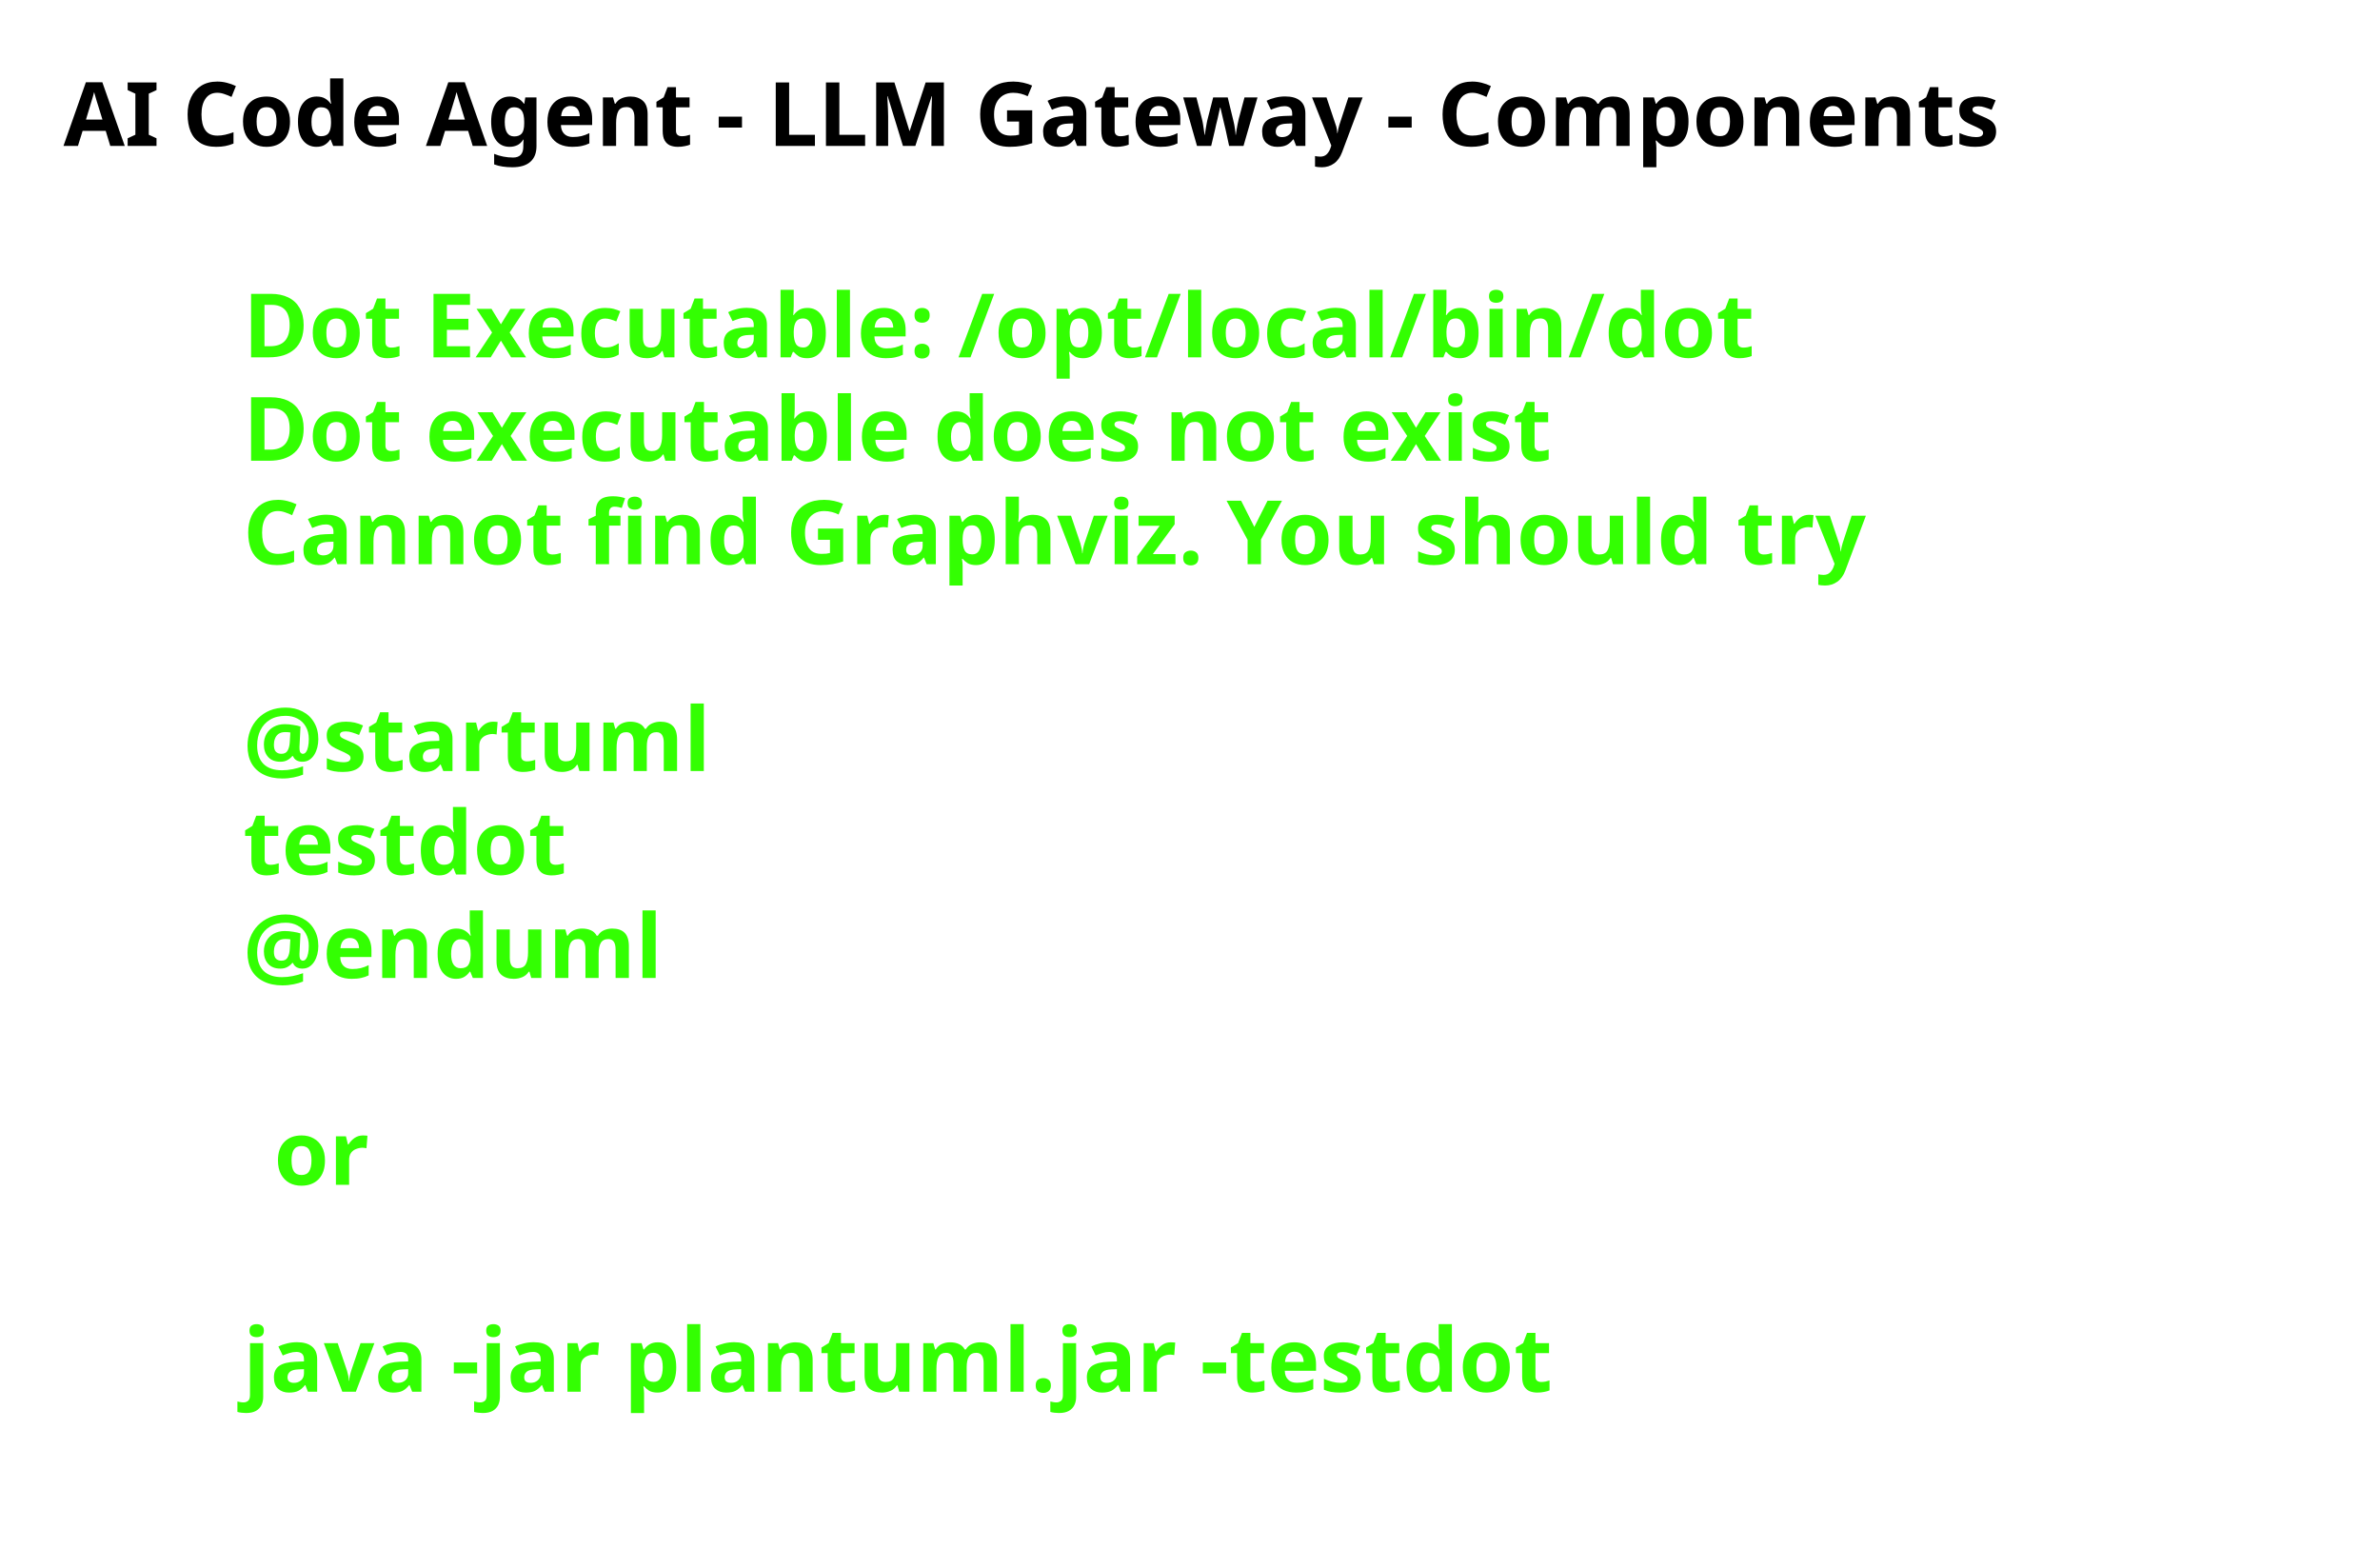
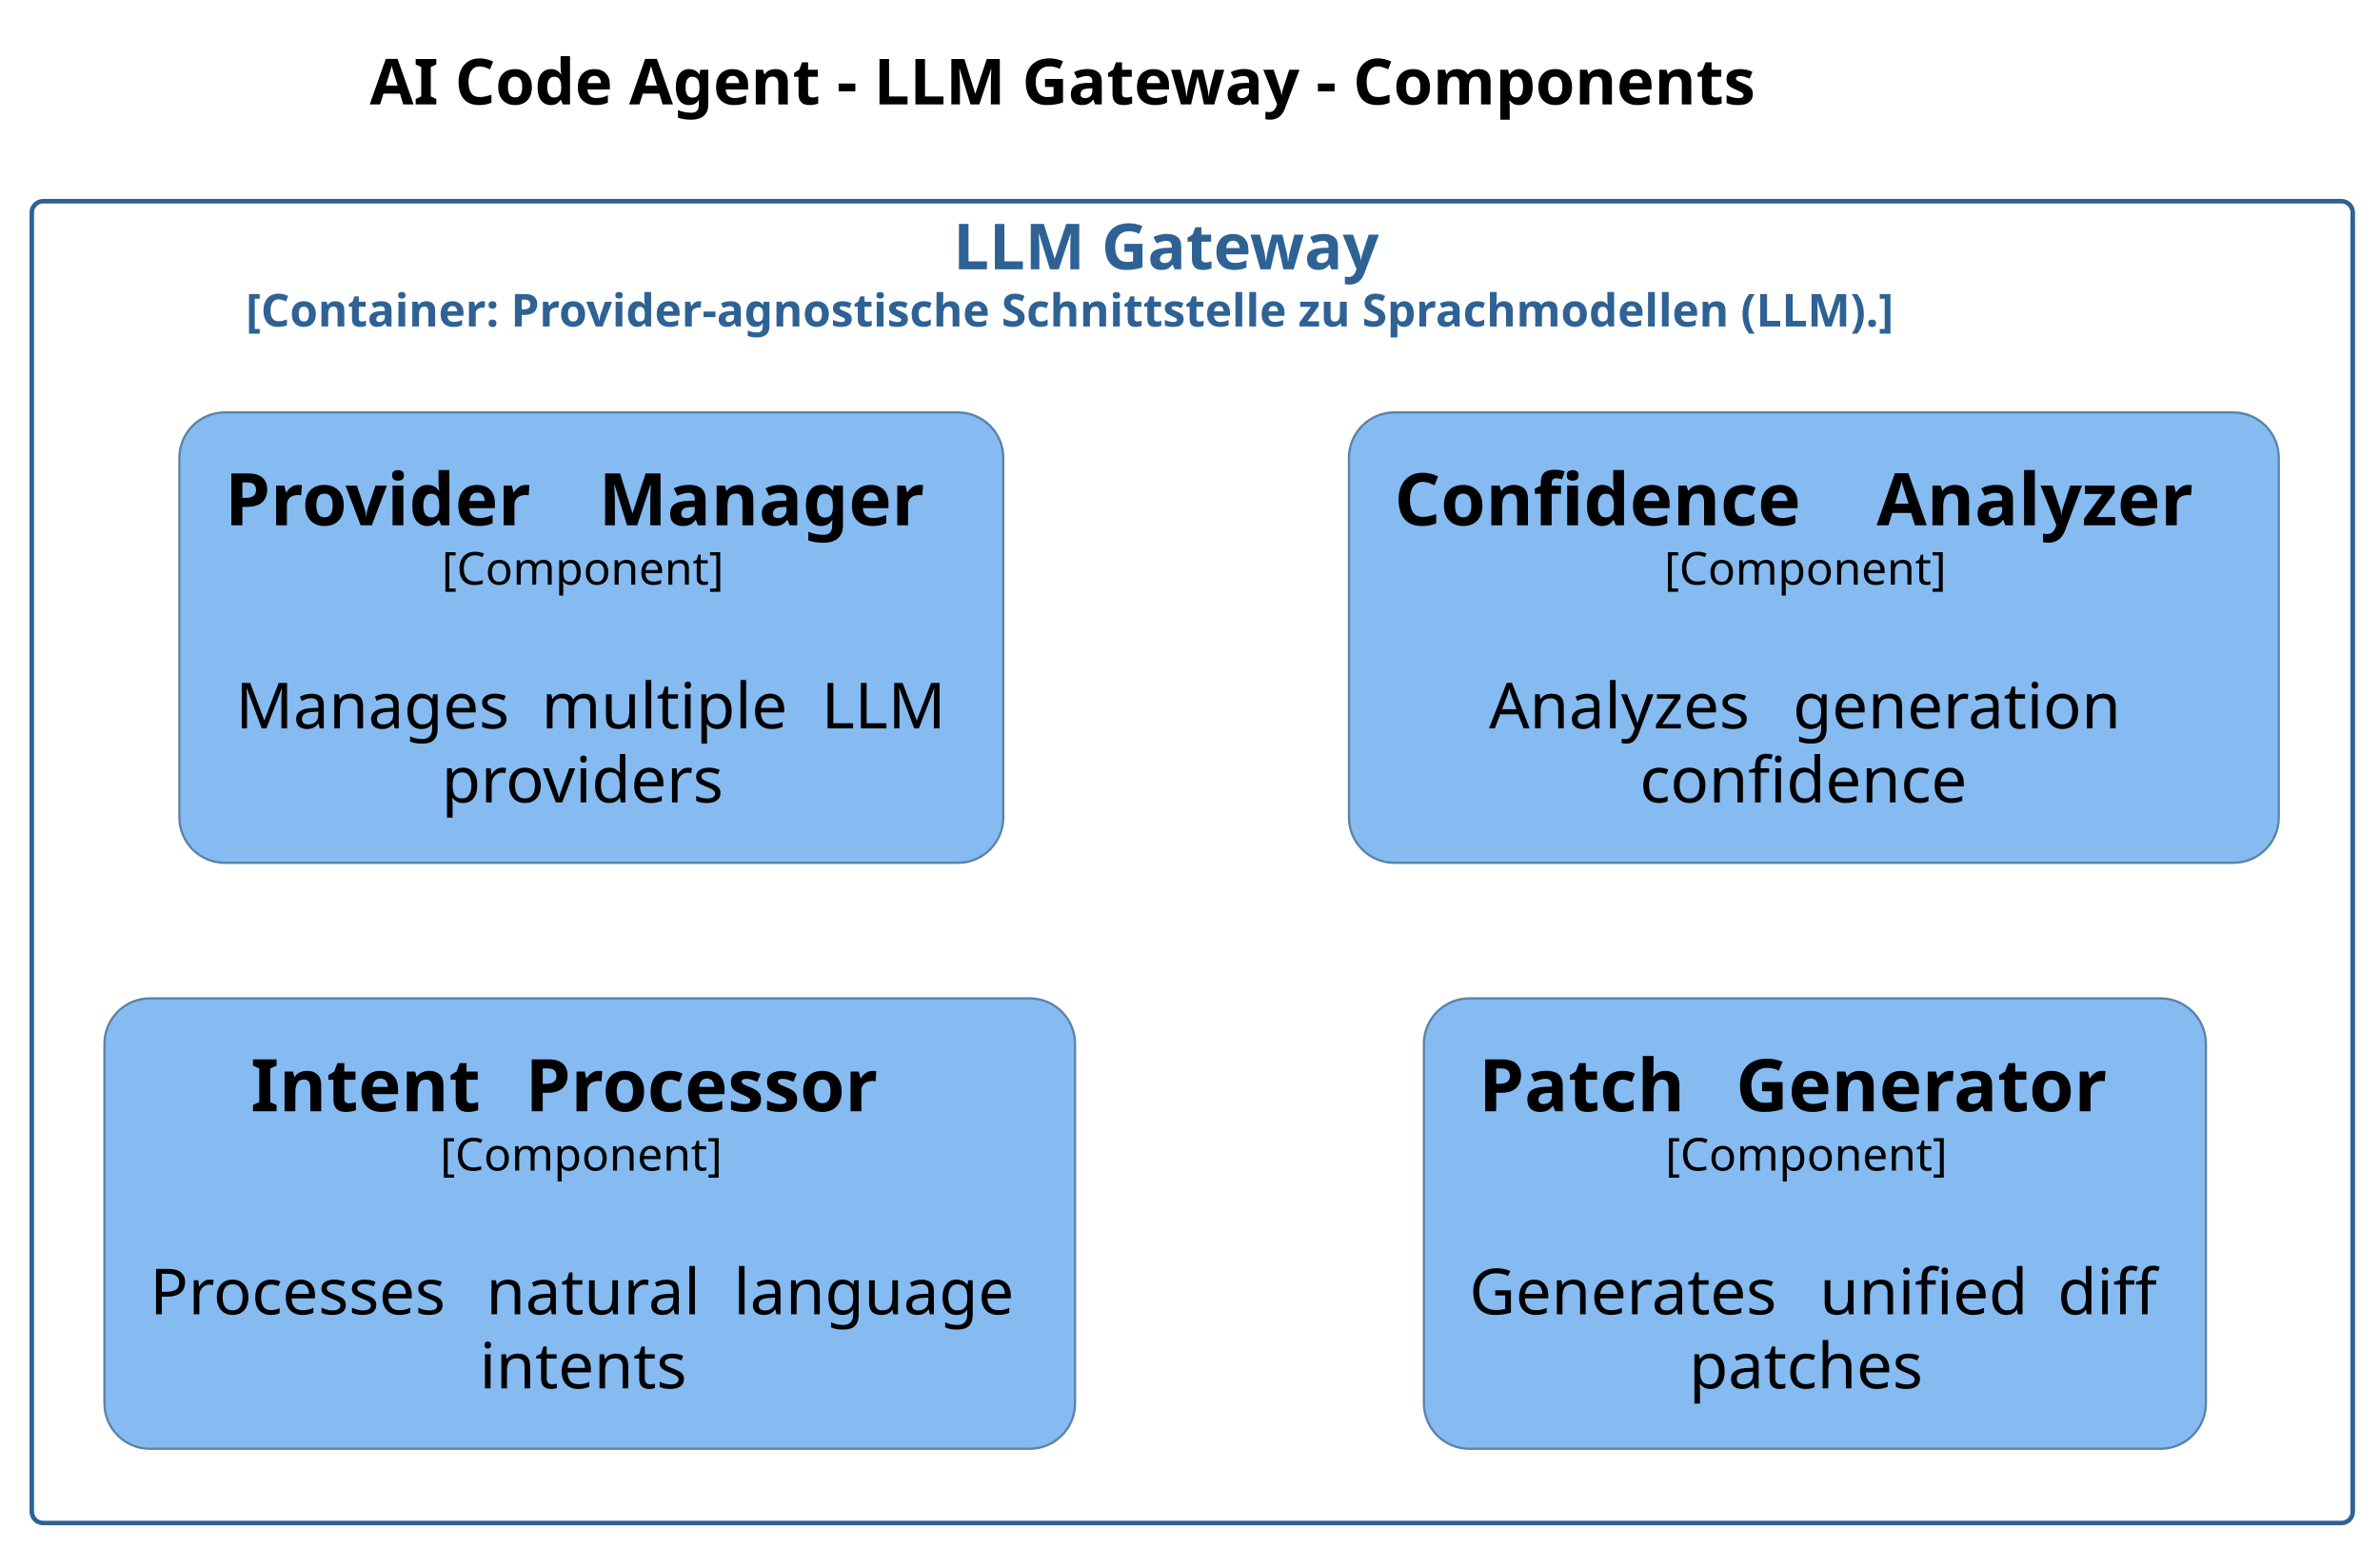
- <svg xmlns="http://www.w3.org/2000/svg" contentStyleType="text/css" data-diagram-type="DESCRIPTION" height="244px" preserveAspectRatio="none" style="width:375px;height:244px;background:#FFFFFF;" version="1.1" viewBox="0 0 375 244" width="375px" zoomAndPan="magnify">
+ <svg xmlns="http://www.w3.org/2000/svg" contentStyleType="text/css" data-diagram-type="DESCRIPTION" height="341px" preserveAspectRatio="none" style="width:524px;height:341px;background:#FFFFFF;" version="1.1" viewBox="0 0 524 341" width="524px" zoomAndPan="magnify">
  <defs />
  <g>
    <g class="title" data-source-line="2">
-       <text fill="#000000" font-family="sans-serif" font-size="14" font-weight="bold" lengthAdjust="spacing" textLength="347.184" x="10" y="22.995">AI Code Agent - LLM Gateway - Components</text>
+       <text fill="#000000" font-family="sans-serif" font-size="14" font-weight="bold" lengthAdjust="spacing" textLength="347.184" x="81.408" y="22.995">AI Code Agent - LLM Gateway - Components</text>
    </g>
-     <text fill="#33FF02" font-family="sans-serif" font-size="14" font-weight="bold" lengthAdjust="spacing" textLength="264.954" x="38.298" y="56.297">Dot Executable: /opt/local/bin/dot</text>
-     <text fill="#33FF02" font-family="sans-serif" font-size="14" font-weight="bold" lengthAdjust="spacing" textLength="236.264" x="38.298" y="72.594">Dot executable does not exist</text>
-     <text fill="#33FF02" font-family="sans-serif" font-size="14" font-weight="bold" lengthAdjust="spacing" textLength="291.587" x="38.298" y="88.891">Cannot find Graphviz. You should try</text>
-     <text fill="#33FF02" font-family="sans-serif" font-size="14" font-weight="bold" lengthAdjust="spacing" textLength="4.874" x="38.298" y="105.188"> </text>
-     <text fill="#33FF02" font-family="sans-serif" font-size="14" font-weight="bold" lengthAdjust="spacing" textLength="81.423" x="38.298" y="121.484">@startuml</text>
-     <text fill="#33FF02" font-family="sans-serif" font-size="14" font-weight="bold" lengthAdjust="spacing" textLength="57.545" x="38.298" y="137.781">testdot</text>
-     <text fill="#33FF02" font-family="sans-serif" font-size="14" font-weight="bold" lengthAdjust="spacing" textLength="72.837" x="38.298" y="154.078">@enduml</text>
-     <text fill="#33FF02" font-family="sans-serif" font-size="14" font-weight="bold" lengthAdjust="spacing" textLength="4.874" x="38.298" y="170.375"> </text>
-     <text fill="#33FF02" font-family="sans-serif" font-size="14" font-weight="bold" lengthAdjust="spacing" textLength="16.523" x="43.172" y="186.672">or</text>
-     <text fill="#33FF02" font-family="sans-serif" font-size="14" font-weight="bold" lengthAdjust="spacing" textLength="4.874" x="38.298" y="202.969"> </text>
-     <text fill="#33FF02" font-family="sans-serif" font-size="14" font-weight="bold" lengthAdjust="spacing" textLength="234.507" x="38.298" y="219.266">java -jar plantuml.jar -testdot</text>
-     <text fill="#33FF02" font-family="sans-serif" font-size="14" font-weight="bold" lengthAdjust="spacing" textLength="4.874" x="38.298" y="235.562"> </text>
+     <g class="cluster" data-entity="LLM Gateway.n.size.10..Container. Provider-agnostische Schnittstelle zu Sprachmodellen .LLM.....size." data-source-line="51" data-uid="ent0002" id="cluster_LLM Gateway.n.size.10..Container. Provider-agnostische Schnittstelle zu Sprachmodellen .LLM.....size.">
+       <rect fill="none" height="291" rx="2.5" ry="2.5" style="stroke:#2E6295;stroke-width:1;" width="511" x="7" y="44.297" />
+       <text fill="#2E6295" font-family="sans-serif" font-size="14" font-weight="bold" lengthAdjust="spacing" textLength="105.28" x="209.86" y="59.292">LLM Gateway</text>
+       <text fill="#2E6295" font-family="sans-serif" font-size="10" font-weight="bold" lengthAdjust="spacing" textLength="416.758" x="54.121" y="71.876">[Container: Provider-agnostische Schnittstelle zu Sprachmodellen (LLM).]</text>
+     </g>
+     <g class="entity" data-entity="AICodeAgent.LLMGateway.IntentProcessor" data-source-line="52" data-uid="ent0003" id="entity_AICodeAgent.LLMGateway.IntentProcessor">
+       <rect fill="#85BBF0" height="99.156" rx="10" ry="10" style="stroke:#5D82A8;stroke-width:0.5;" width="213.69" x="23" y="219.797" />
+       <text fill="#000000" font-family="sans-serif" font-size="16" font-weight="bold" lengthAdjust="spacing" textLength="54.883" x="55.181" y="244.648">Intent</text>
+       <text fill="#000000" font-family="sans-serif" font-size="16" font-weight="bold" lengthAdjust="spacing" textLength="5.57" x="110.064" y="244.648"> </text>
+       <text fill="#000000" font-family="sans-serif" font-size="16" font-weight="bold" lengthAdjust="spacing" textLength="88.875" x="115.634" y="244.648">Processor</text>
+       <text fill="#000000" font-family="sans-serif" font-size="10" lengthAdjust="spacing" textLength="65.859" x="96.915" y="257.704">[Component]</text>
+       <text fill="#000000" font-family="sans-serif" font-size="14" lengthAdjust="spacing" textLength="4.45" x="127.62" y="273.058"> </text>
+       <text fill="#000000" font-family="sans-serif" font-size="14" lengthAdjust="spacing" textLength="69.569" x="33" y="289.354">Processes</text>
+       <text fill="#000000" font-family="sans-serif" font-size="14" lengthAdjust="spacing" textLength="4.45" x="102.569" y="289.354"> </text>
+       <text fill="#000000" font-family="sans-serif" font-size="14" lengthAdjust="spacing" textLength="50.039" x="107.019" y="289.354">natural</text>
+       <text fill="#000000" font-family="sans-serif" font-size="14" lengthAdjust="spacing" textLength="4.45" x="157.059" y="289.354"> </text>
+       <text fill="#000000" font-family="sans-serif" font-size="14" lengthAdjust="spacing" textLength="65.181" x="161.509" y="289.354">language</text>
+       <text fill="#000000" font-family="sans-serif" font-size="14" lengthAdjust="spacing" textLength="48.522" x="105.584" y="305.651">intents</text>
+     </g>
+     <g class="entity" data-entity="AICodeAgent.LLMGateway.ProviderManager" data-source-line="53" data-uid="ent0004" id="entity_AICodeAgent.LLMGateway.ProviderManager">
+       <rect fill="#85BBF0" height="99.156" rx="10" ry="10" style="stroke:#5D82A8;stroke-width:0.5;" width="181.391" x="39.5" y="90.797" />
+       <text fill="#000000" font-family="sans-serif" font-size="16" font-weight="bold" lengthAdjust="spacing" textLength="76.719" x="49.5" y="115.648">Provider</text>
+       <text fill="#000000" font-family="sans-serif" font-size="16" font-weight="bold" lengthAdjust="spacing" textLength="5.57" x="126.219" y="115.648"> </text>
+       <text fill="#000000" font-family="sans-serif" font-size="16" font-weight="bold" lengthAdjust="spacing" textLength="79.102" x="131.789" y="115.648">Manager</text>
+       <text fill="#000000" font-family="sans-serif" font-size="10" lengthAdjust="spacing" textLength="65.859" x="97.266" y="128.704">[Component]</text>
+       <text fill="#000000" font-family="sans-serif" font-size="14" lengthAdjust="spacing" textLength="4.45" x="127.97" y="144.058"> </text>
+       <text fill="#000000" font-family="sans-serif" font-size="14" lengthAdjust="spacing" textLength="62.904" x="51.869" y="160.355">Manages</text>
+       <text fill="#000000" font-family="sans-serif" font-size="14" lengthAdjust="spacing" textLength="4.45" x="114.773" y="160.355"> </text>
+       <text fill="#000000" font-family="sans-serif" font-size="14" lengthAdjust="spacing" textLength="57.169" x="119.224" y="160.355">multiple</text>
+       <text fill="#000000" font-family="sans-serif" font-size="14" lengthAdjust="spacing" textLength="4.45" x="176.393" y="160.355"> </text>
+       <text fill="#000000" font-family="sans-serif" font-size="14" lengthAdjust="spacing" textLength="27.679" x="180.843" y="160.355">LLM</text>
+       <text fill="#000000" font-family="sans-serif" font-size="14" lengthAdjust="spacing" textLength="65.933" x="97.229" y="176.651">providers</text>
+     </g>
+     <g class="entity" data-entity="AICodeAgent.LLMGateway.PatchGenerator" data-source-line="54" data-uid="ent0005" id="entity_AICodeAgent.LLMGateway.PatchGenerator">
+       <rect fill="#85BBF0" height="99.156" rx="10" ry="10" style="stroke:#5D82A8;stroke-width:0.5;" width="172.168" x="313.5" y="219.797" />
+       <text fill="#000000" font-family="sans-serif" font-size="16" font-weight="bold" lengthAdjust="spacing" textLength="51.047" x="325.553" y="244.648">Patch</text>
+       <text fill="#000000" font-family="sans-serif" font-size="16" font-weight="bold" lengthAdjust="spacing" textLength="5.57" x="376.6" y="244.648"> </text>
+       <text fill="#000000" font-family="sans-serif" font-size="16" font-weight="bold" lengthAdjust="spacing" textLength="91.445" x="382.17" y="244.648">Generator</text>
+       <text fill="#000000" font-family="sans-serif" font-size="10" lengthAdjust="spacing" textLength="65.859" x="366.654" y="257.704">[Component]</text>
+       <text fill="#000000" font-family="sans-serif" font-size="14" lengthAdjust="spacing" textLength="4.45" x="397.359" y="273.058"> </text>
+       <text fill="#000000" font-family="sans-serif" font-size="14" lengthAdjust="spacing" textLength="72.68" x="323.5" y="289.354">Generates</text>
+       <text fill="#000000" font-family="sans-serif" font-size="14" lengthAdjust="spacing" textLength="4.45" x="396.18" y="289.354"> </text>
+       <text fill="#000000" font-family="sans-serif" font-size="14" lengthAdjust="spacing" textLength="47.954" x="400.63" y="289.354">unified</text>
+       <text fill="#000000" font-family="sans-serif" font-size="14" lengthAdjust="spacing" textLength="4.45" x="448.584" y="289.354"> </text>
+       <text fill="#000000" font-family="sans-serif" font-size="14" lengthAdjust="spacing" textLength="22.634" x="453.034" y="289.354">diff</text>
+       <text fill="#000000" font-family="sans-serif" font-size="14" lengthAdjust="spacing" textLength="55.433" x="371.868" y="305.651">patches</text>
+     </g>
+     <g class="entity" data-entity="AICodeAgent.LLMGateway.ConfidenceAnalyzer" data-source-line="55" data-uid="ent0006" id="entity_AICodeAgent.LLMGateway.ConfidenceAnalyzer">
+       <rect fill="#85BBF0" height="99.156" rx="10" ry="10" style="stroke:#5D82A8;stroke-width:0.5;" width="204.711" x="297" y="90.797" />
+       <text fill="#000000" font-family="sans-serif" font-size="16" font-weight="bold" lengthAdjust="spacing" textLength="100.602" x="307" y="115.648">Confidence</text>
+       <text fill="#000000" font-family="sans-serif" font-size="16" font-weight="bold" lengthAdjust="spacing" textLength="5.57" x="407.602" y="115.648"> </text>
+       <text fill="#000000" font-family="sans-serif" font-size="16" font-weight="bold" lengthAdjust="spacing" textLength="78.539" x="413.172" y="115.648">Analyzer</text>
+       <text fill="#000000" font-family="sans-serif" font-size="10" lengthAdjust="spacing" textLength="65.859" x="366.426" y="128.704">[Component]</text>
+       <text fill="#000000" font-family="sans-serif" font-size="14" lengthAdjust="spacing" textLength="4.45" x="397.13" y="144.058"> </text>
+       <text fill="#000000" font-family="sans-serif" font-size="14" lengthAdjust="spacing" textLength="62.46" x="327.831" y="160.355">Analyzes</text>
+       <text fill="#000000" font-family="sans-serif" font-size="14" lengthAdjust="spacing" textLength="4.45" x="390.291" y="160.355"> </text>
+       <text fill="#000000" font-family="sans-serif" font-size="14" lengthAdjust="spacing" textLength="76.139" x="394.741" y="160.355">generation</text>
+       <text fill="#000000" font-family="sans-serif" font-size="14" lengthAdjust="spacing" textLength="76.638" x="361.037" y="176.651">confidence</text>
+     </g>
  </g>
</svg>
